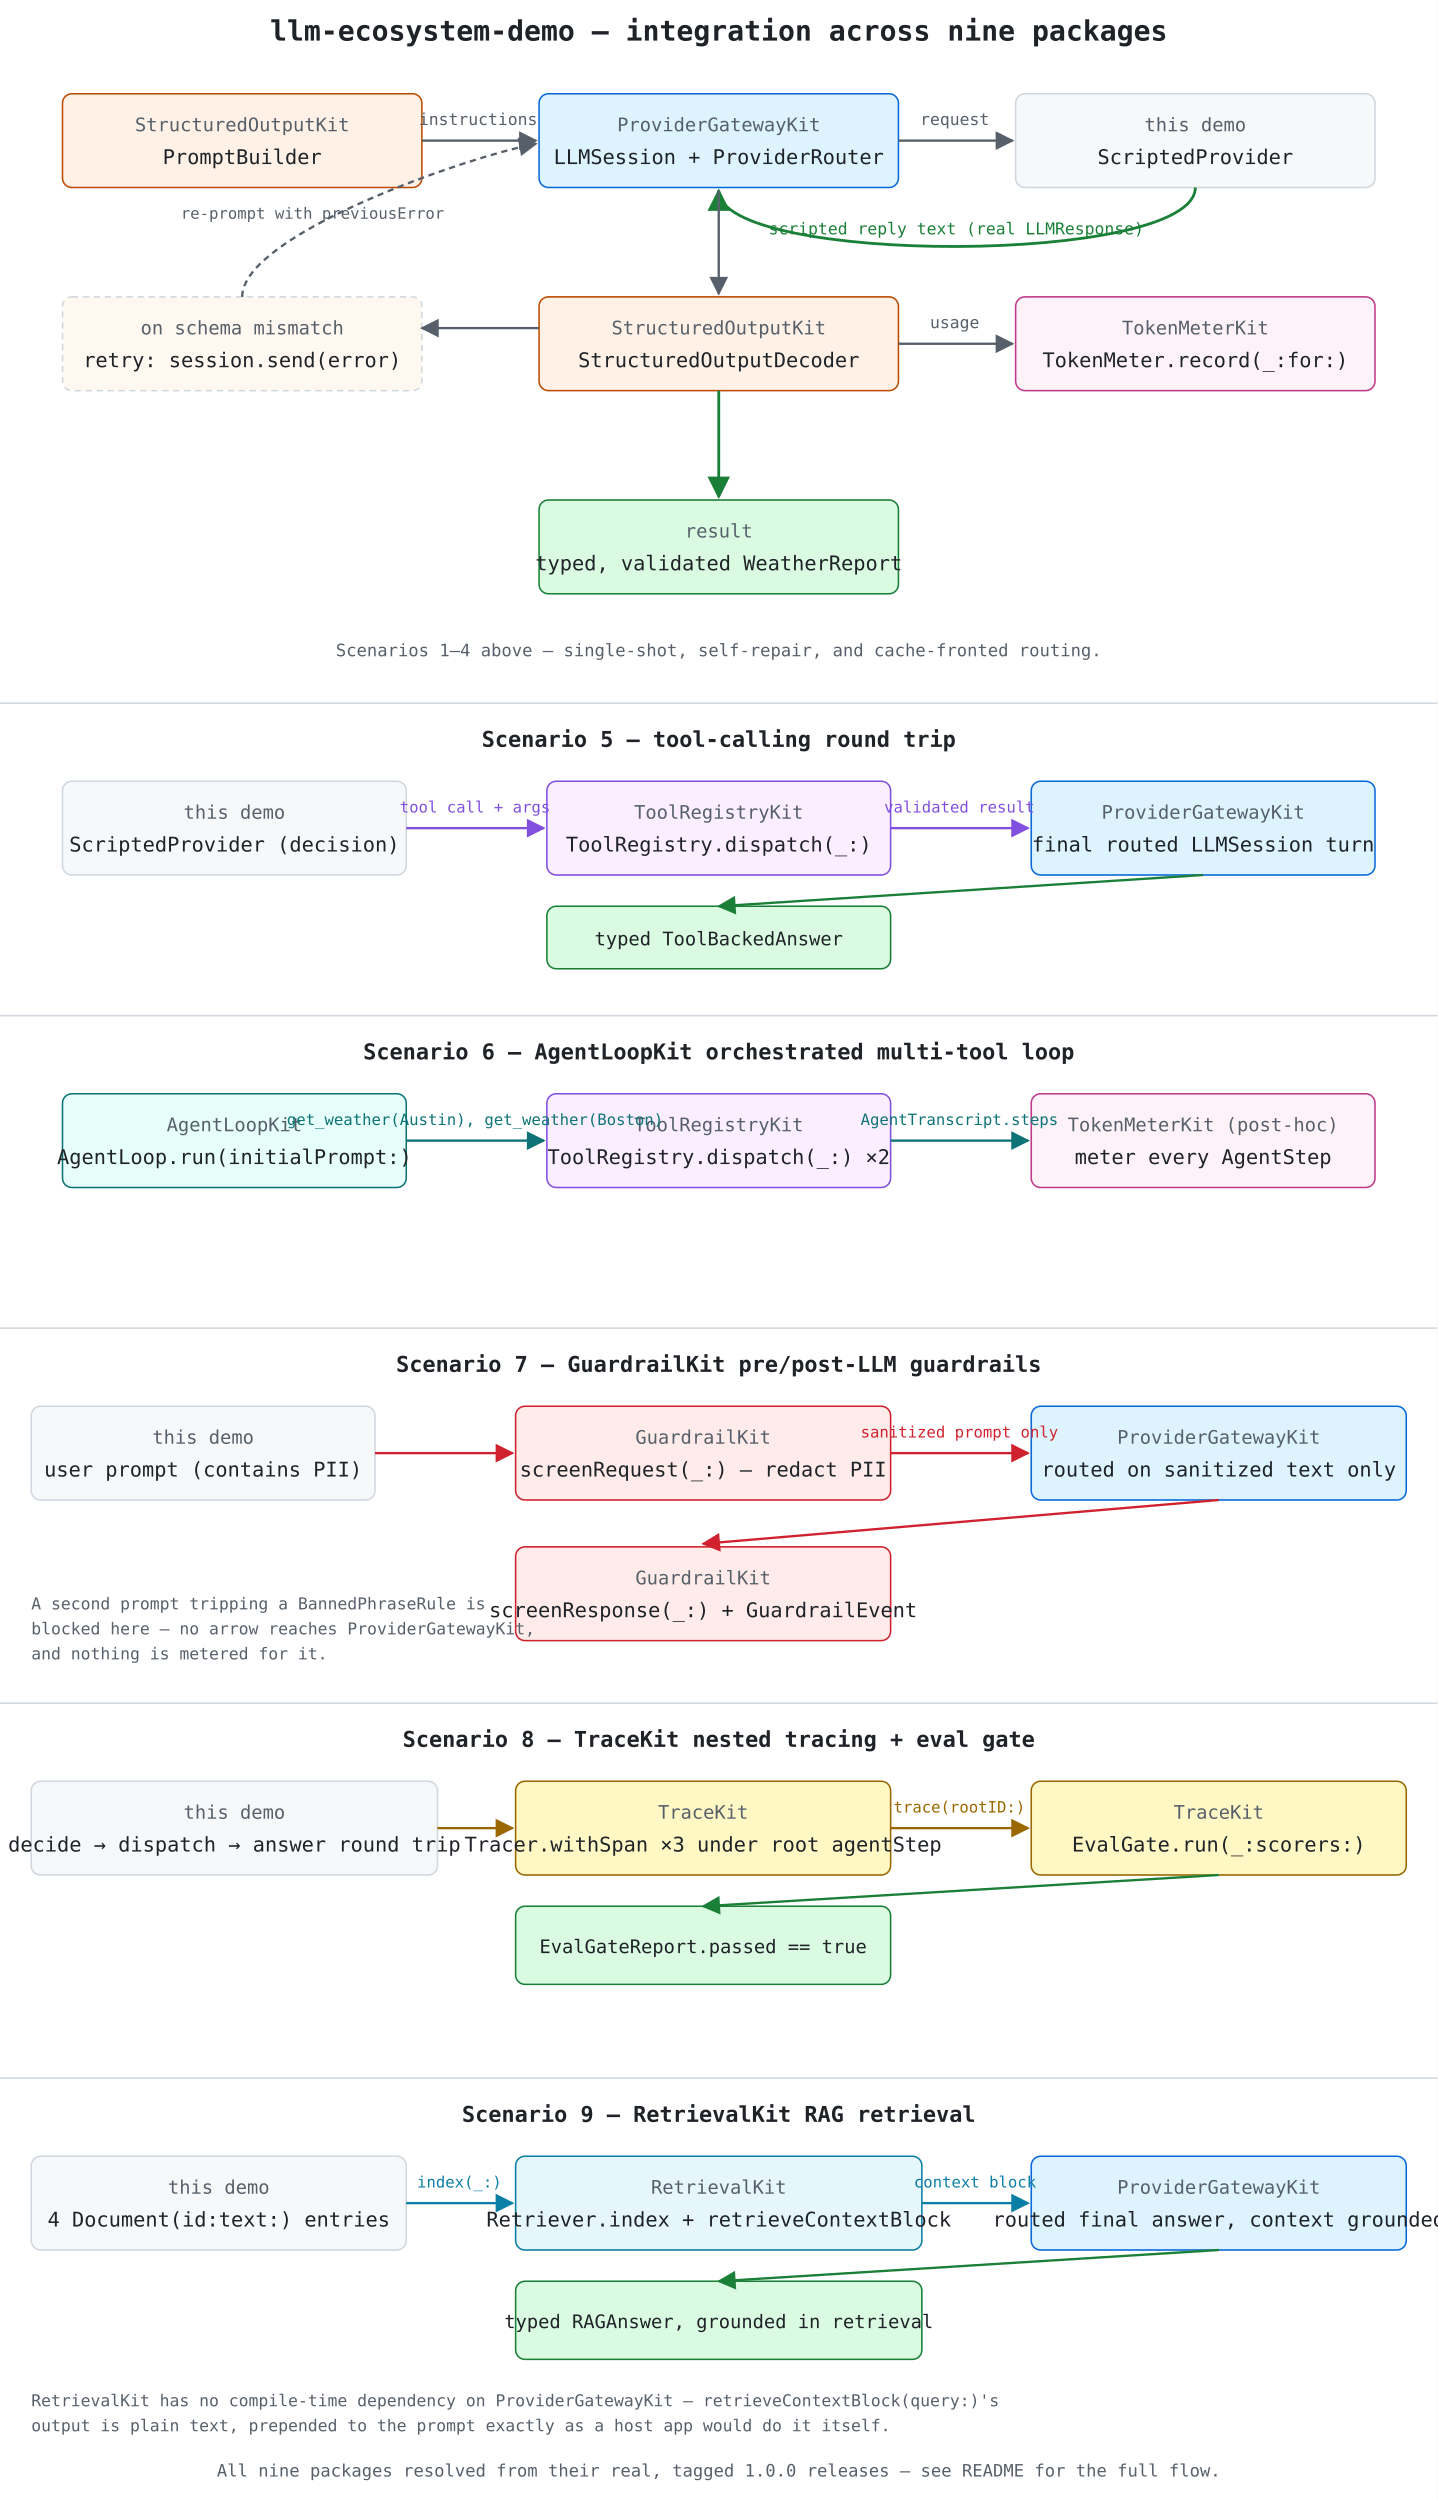
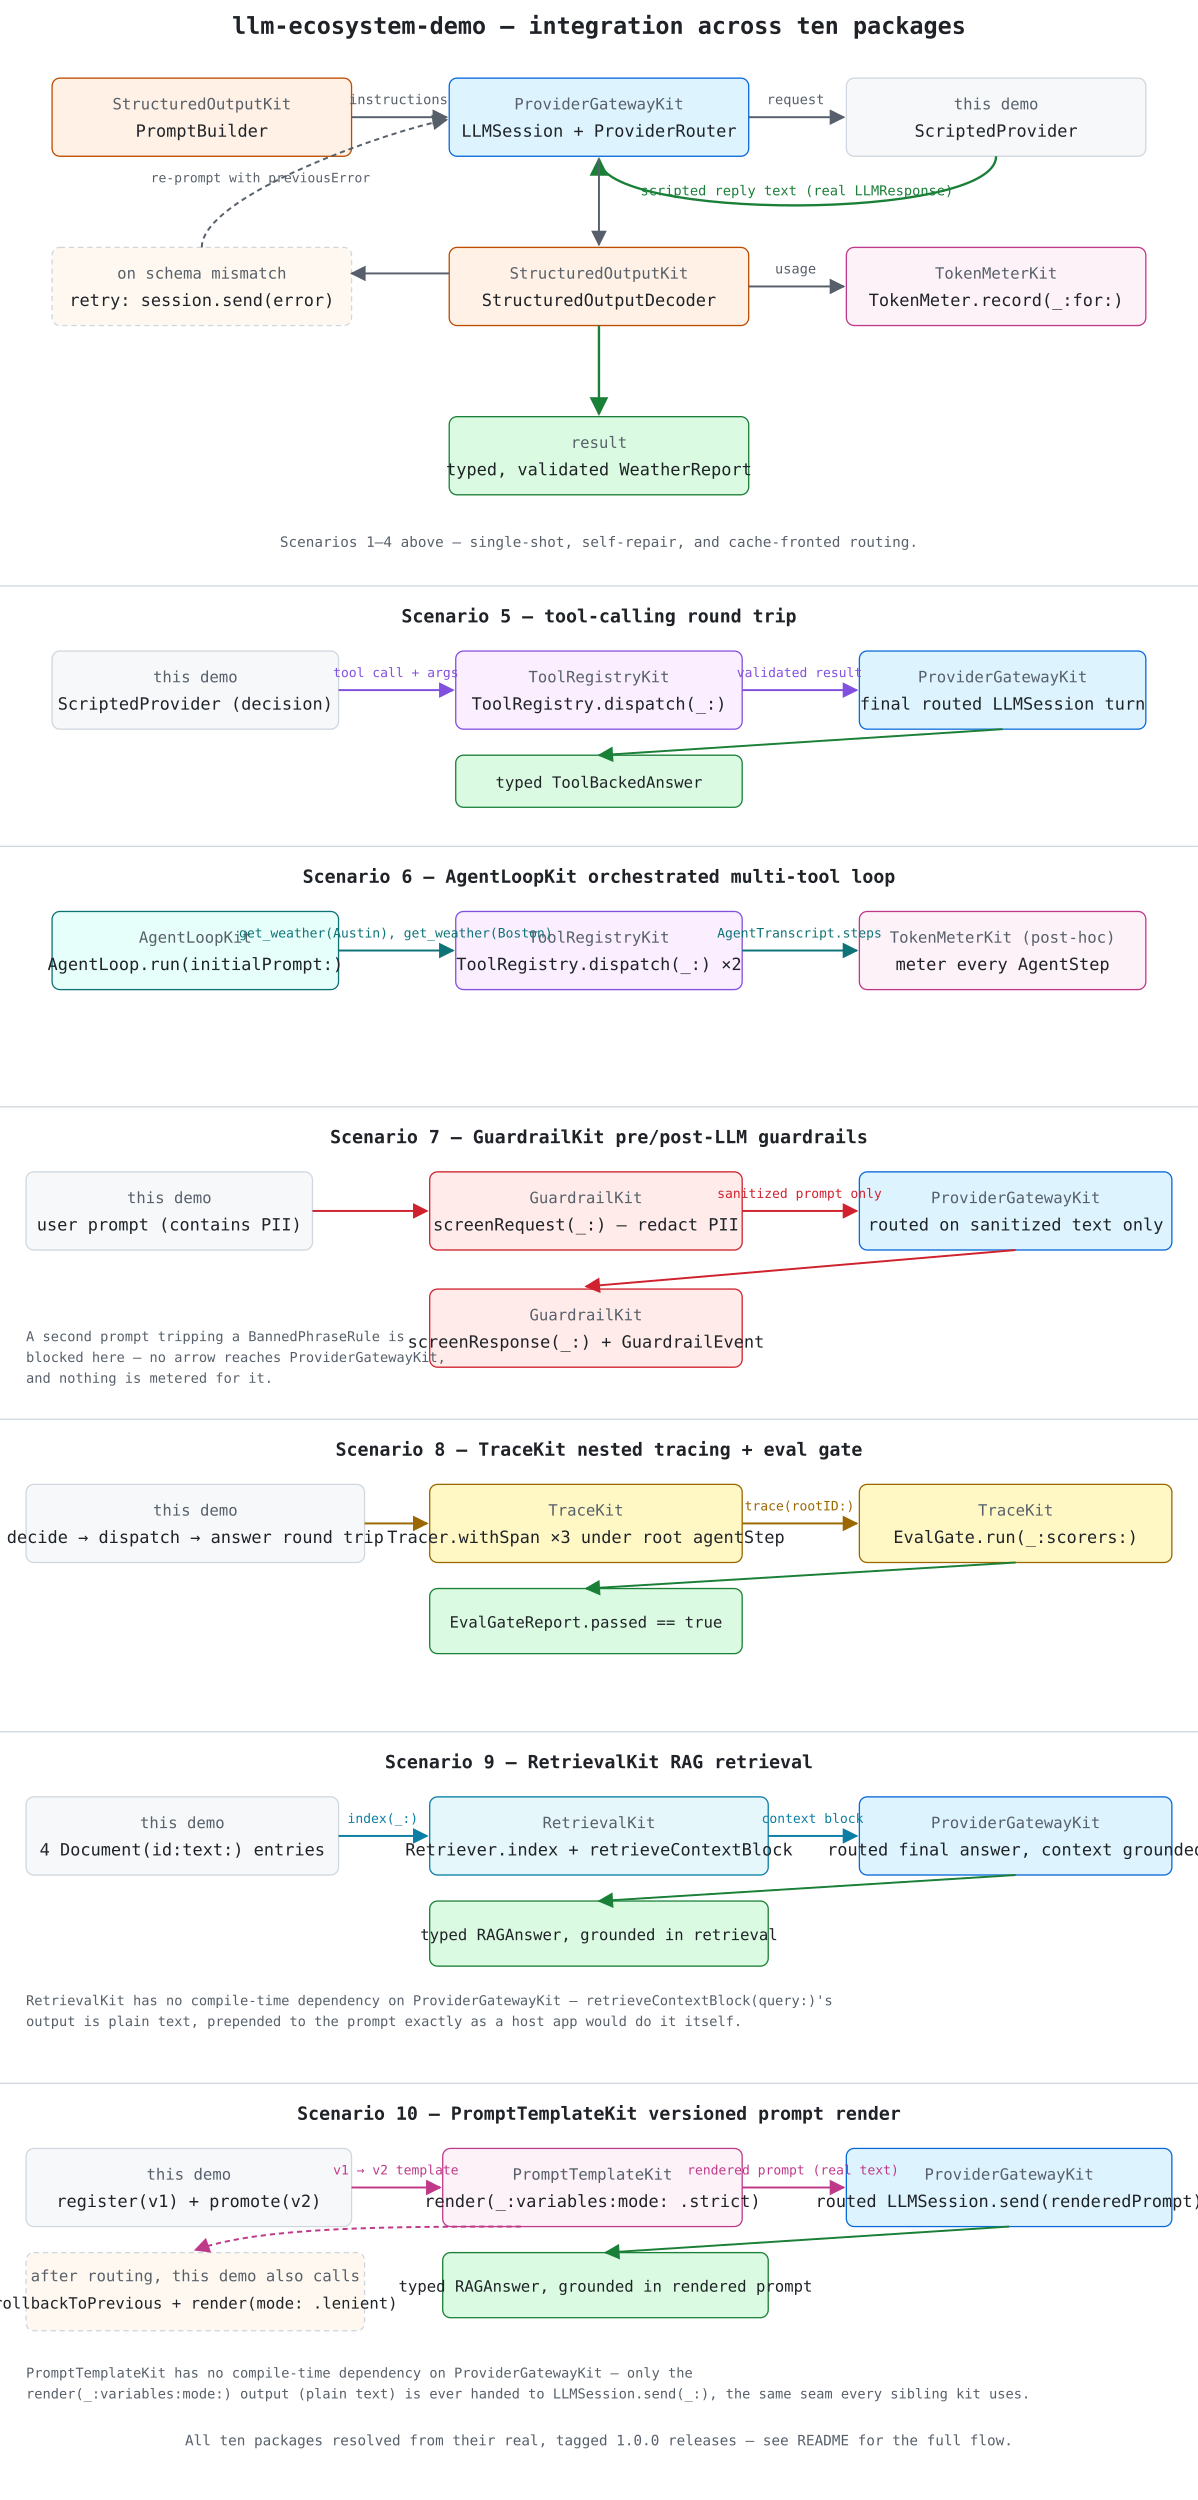
- <svg xmlns="http://www.w3.org/2000/svg" viewBox="0 0 920 1600" font-family="'SF Mono', Menlo, Consolas, monospace">
+ <svg xmlns="http://www.w3.org/2000/svg" viewBox="0 0 920 1920" font-family="'SF Mono', Menlo, Consolas, monospace">
  <defs>
    <marker id="arrow" viewBox="0 0 10 10" refX="9" refY="5" markerWidth="8" markerHeight="8" orient="auto-start-reverse">
      <path d="M0,0 L10,5 L0,10 z" fill="#57606a" />
    </marker>
    <marker id="arrowGreen" viewBox="0 0 10 10" refX="9" refY="5" markerWidth="8" markerHeight="8" orient="auto-start-reverse">
      <path d="M0,0 L10,5 L0,10 z" fill="#1a7f37" />
    </marker>
    <marker id="arrowPurple" viewBox="0 0 10 10" refX="9" refY="5" markerWidth="8" markerHeight="8" orient="auto-start-reverse">
      <path d="M0,0 L10,5 L0,10 z" fill="#8250df" />
    </marker>
    <marker id="arrowTeal" viewBox="0 0 10 10" refX="9" refY="5" markerWidth="8" markerHeight="8" orient="auto-start-reverse">
      <path d="M0,0 L10,5 L0,10 z" fill="#0d7377" />
    </marker>
    <marker id="arrowRed" viewBox="0 0 10 10" refX="9" refY="5" markerWidth="8" markerHeight="8" orient="auto-start-reverse">
      <path d="M0,0 L10,5 L0,10 z" fill="#cf222e" />
    </marker>
    <marker id="arrowAmber" viewBox="0 0 10 10" refX="9" refY="5" markerWidth="8" markerHeight="8" orient="auto-start-reverse">
      <path d="M0,0 L10,5 L0,10 z" fill="#9a6700" />
    </marker>
    <marker id="arrowCyan" viewBox="0 0 10 10" refX="9" refY="5" markerWidth="8" markerHeight="8" orient="auto-start-reverse">
      <path d="M0,0 L10,5 L0,10 z" fill="#0a7ea4" />
    </marker>
+     <marker id="arrowPink" viewBox="0 0 10 10" refX="9" refY="5" markerWidth="8" markerHeight="8" orient="auto-start-reverse">
+       <path d="M0,0 L10,5 L0,10 z" fill="#bf3989" />
+     </marker>
  </defs>
-   <rect x="0" y="0" width="920" height="1600" fill="#ffffff" />
-   <text x="460" y="26" text-anchor="middle" font-size="18" font-weight="bold" fill="#1f2328">llm-ecosystem-demo — integration across nine packages</text>
+   <rect x="0" y="0" width="920" height="1920" fill="#ffffff" />
+   <text x="460" y="26" text-anchor="middle" font-size="18" font-weight="bold" fill="#1f2328">llm-ecosystem-demo — integration across ten packages</text>
  <rect x="40" y="60" width="230" height="60" rx="6" fill="#fff1e5" stroke="#bc4c00" />
  <text x="155" y="84" text-anchor="middle" font-size="12" fill="#57606a">StructuredOutputKit</text>
  <text x="155" y="105" text-anchor="middle" font-size="13" fill="#1f2328">PromptBuilder</text>
  <rect x="345" y="60" width="230" height="60" rx="6" fill="#ddf4ff" stroke="#0969da" />
  <text x="460" y="84" text-anchor="middle" font-size="12" fill="#57606a">ProviderGatewayKit</text>
  <text x="460" y="105" text-anchor="middle" font-size="13" fill="#1f2328">LLMSession + ProviderRouter</text>
  <rect x="650" y="60" width="230" height="60" rx="6" fill="#f6f8fa" stroke="#d0d7de" />
  <text x="765" y="84" text-anchor="middle" font-size="12" fill="#57606a">this demo</text>
  <text x="765" y="105" text-anchor="middle" font-size="13" fill="#1f2328">ScriptedProvider</text>
  <line x1="270" y1="90" x2="343" y2="90" stroke="#57606a" stroke-width="1.5" marker-end="url(#arrow)" />
  <text x="306" y="80" text-anchor="middle" font-size="10.5" fill="#57606a">instructions</text>
  <line x1="575" y1="90" x2="648" y2="90" stroke="#57606a" stroke-width="1.5" marker-end="url(#arrow)" />
  <text x="611" y="80" text-anchor="middle" font-size="10.5" fill="#57606a">request</text>
  <path d="M 765 120 C 765 170, 460 170, 460 122" fill="none" stroke="#1a7f37" stroke-width="1.8" marker-end="url(#arrowGreen)" />
  <text x="612" y="150" text-anchor="middle" font-size="10.5" fill="#1a7f37">scripted reply text (real LLMResponse)</text>
  <rect x="345" y="190" width="230" height="60" rx="6" fill="#fff1e5" stroke="#bc4c00" />
  <text x="460" y="214" text-anchor="middle" font-size="12" fill="#57606a">StructuredOutputKit</text>
  <text x="460" y="235" text-anchor="middle" font-size="13" fill="#1f2328">StructuredOutputDecoder</text>
  <path d="M 460 122 C 460 145, 460 168, 460 188" fill="none" stroke="#57606a" stroke-width="1.5" marker-end="url(#arrow)" />
  <rect x="650" y="190" width="230" height="60" rx="6" fill="#fdf2f8" stroke="#bf3989" />
  <text x="765" y="214" text-anchor="middle" font-size="12" fill="#57606a">TokenMeterKit</text>
  <text x="765" y="235" text-anchor="middle" font-size="13" fill="#1f2328">TokenMeter.record(_:for:)</text>
  <line x1="575" y1="220" x2="648" y2="220" stroke="#57606a" stroke-width="1.5" marker-end="url(#arrow)" />
  <text x="611" y="210" text-anchor="middle" font-size="10.5" fill="#57606a">usage</text>
  <rect x="40" y="190" width="230" height="60" rx="6" fill="#fff8f0" stroke="#d0d7de" stroke-dasharray="4 3" />
  <text x="155" y="214" text-anchor="middle" font-size="12" fill="#57606a">on schema mismatch</text>
  <text x="155" y="235" text-anchor="middle" font-size="13" fill="#1f2328">retry: session.send(error)</text>
  <path d="M 345 210 C 300 210, 270 210, 270 210" fill="none" stroke="#57606a" stroke-width="1.5" marker-end="url(#arrow)" />
  <path d="M 155 190 C 155 150, 300 100, 343 92" fill="none" stroke="#57606a" stroke-width="1.5" stroke-dasharray="4 3" marker-end="url(#arrow)" />
  <text x="200" y="140" text-anchor="middle" font-size="10" fill="#57606a">re-prompt with previousError</text>
  <rect x="345" y="320" width="230" height="60" rx="6" fill="#dafbe1" stroke="#1a7f37" />
  <text x="460" y="344" text-anchor="middle" font-size="12" fill="#57606a">result</text>
  <text x="460" y="365" text-anchor="middle" font-size="13" fill="#1f2328">typed, validated WeatherReport</text>
  <line x1="460" y1="250" x2="460" y2="318" stroke="#1a7f37" stroke-width="1.8" marker-end="url(#arrowGreen)" />
  <text x="460" y="420" text-anchor="middle" font-size="11" fill="#57606a">Scenarios 1–4 above — single-shot, self-repair, and cache-fronted routing.</text>
  <line x1="0" y1="450" x2="920" y2="450" stroke="#d0d7de" stroke-width="1" />
  <text x="460" y="478" text-anchor="middle" font-size="14" font-weight="bold" fill="#1f2328">Scenario 5 — tool-calling round trip</text>
  <rect x="40" y="500" width="220" height="60" rx="6" fill="#f6f8fa" stroke="#d0d7de" />
  <text x="150" y="524" text-anchor="middle" font-size="12" fill="#57606a">this demo</text>
  <text x="150" y="545" text-anchor="middle" font-size="13" fill="#1f2328">ScriptedProvider (decision)</text>
  <rect x="350" y="500" width="220" height="60" rx="6" fill="#fbefff" stroke="#8250df" />
  <text x="460" y="524" text-anchor="middle" font-size="12" fill="#57606a">ToolRegistryKit</text>
  <text x="460" y="545" text-anchor="middle" font-size="13" fill="#1f2328">ToolRegistry.dispatch(_:)</text>
  <rect x="660" y="500" width="220" height="60" rx="6" fill="#ddf4ff" stroke="#0969da" />
  <text x="770" y="524" text-anchor="middle" font-size="12" fill="#57606a">ProviderGatewayKit</text>
  <text x="770" y="545" text-anchor="middle" font-size="13" fill="#1f2328">final routed LLMSession turn</text>
  <line x1="260" y1="530" x2="348" y2="530" stroke="#8250df" stroke-width="1.5" marker-end="url(#arrowPurple)" />
  <text x="304" y="520" text-anchor="middle" font-size="10" fill="#8250df">tool call + args</text>
  <line x1="570" y1="530" x2="658" y2="530" stroke="#8250df" stroke-width="1.5" marker-end="url(#arrowPurple)" />
  <text x="614" y="520" text-anchor="middle" font-size="10" fill="#8250df">validated result</text>
  <rect x="350" y="580" width="220" height="40" rx="6" fill="#dafbe1" stroke="#1a7f37" />
  <text x="460" y="605" text-anchor="middle" font-size="12" fill="#1f2328">typed ToolBackedAnswer</text>
  <line x1="770" y1="560" x2="460" y2="580" stroke="#1a7f37" stroke-width="1.5" marker-end="url(#arrowGreen)" />
  <line x1="0" y1="650" x2="920" y2="650" stroke="#d0d7de" stroke-width="1" />
  <text x="460" y="678" text-anchor="middle" font-size="14" font-weight="bold" fill="#1f2328">Scenario 6 — AgentLoopKit orchestrated multi-tool loop</text>
  <rect x="40" y="700" width="220" height="60" rx="6" fill="#e6fffa" stroke="#0d7377" />
  <text x="150" y="724" text-anchor="middle" font-size="12" fill="#57606a">AgentLoopKit</text>
  <text x="150" y="745" text-anchor="middle" font-size="13" fill="#1f2328">AgentLoop.run(initialPrompt:)</text>
  <rect x="350" y="700" width="220" height="60" rx="6" fill="#fbefff" stroke="#8250df" />
  <text x="460" y="724" text-anchor="middle" font-size="12" fill="#57606a">ToolRegistryKit</text>
  <text x="460" y="745" text-anchor="middle" font-size="13" fill="#1f2328">ToolRegistry.dispatch(_:) ×2</text>
  <rect x="660" y="700" width="220" height="60" rx="6" fill="#fdf2f8" stroke="#bf3989" />
  <text x="770" y="724" text-anchor="middle" font-size="12" fill="#57606a">TokenMeterKit (post-hoc)</text>
  <text x="770" y="745" text-anchor="middle" font-size="13" fill="#1f2328">meter every AgentStep</text>
  <line x1="260" y1="730" x2="348" y2="730" stroke="#0d7377" stroke-width="1.5" marker-end="url(#arrowTeal)" />
  <text x="304" y="720" text-anchor="middle" font-size="10" fill="#0d7377">get_weather(Austin), get_weather(Boston)</text>
  <line x1="570" y1="730" x2="658" y2="730" stroke="#0d7377" stroke-width="1.5" marker-end="url(#arrowTeal)" />
  <text x="614" y="720" text-anchor="middle" font-size="10" fill="#0d7377">AgentTranscript.steps</text>
  <line x1="0" y1="850" x2="920" y2="850" stroke="#d0d7de" stroke-width="1" />
  <text x="460" y="878" text-anchor="middle" font-size="14" font-weight="bold" fill="#1f2328">Scenario 7 — GuardrailKit pre/post-LLM guardrails</text>
  <rect x="20" y="900" width="220" height="60" rx="6" fill="#f6f8fa" stroke="#d0d7de" />
  <text x="130" y="924" text-anchor="middle" font-size="12" fill="#57606a">this demo</text>
  <text x="130" y="945" text-anchor="middle" font-size="13" fill="#1f2328">user prompt (contains PII)</text>
  <rect x="330" y="900" width="240" height="60" rx="6" fill="#ffebe9" stroke="#cf222e" />
  <text x="450" y="924" text-anchor="middle" font-size="12" fill="#57606a">GuardrailKit</text>
  <text x="450" y="945" text-anchor="middle" font-size="13" fill="#1f2328">screenRequest(_:) — redact PII</text>
  <rect x="660" y="900" width="240" height="60" rx="6" fill="#ddf4ff" stroke="#0969da" />
  <text x="780" y="924" text-anchor="middle" font-size="12" fill="#57606a">ProviderGatewayKit</text>
  <text x="780" y="945" text-anchor="middle" font-size="13" fill="#1f2328">routed on sanitized text only</text>
  <line x1="240" y1="930" x2="328" y2="930" stroke="#cf222e" stroke-width="1.5" marker-end="url(#arrowRed)" />
  <line x1="570" y1="930" x2="658" y2="930" stroke="#cf222e" stroke-width="1.5" marker-end="url(#arrowRed)" />
  <text x="614" y="920" text-anchor="middle" font-size="10" fill="#cf222e">sanitized prompt only</text>
  <rect x="330" y="990" width="240" height="60" rx="6" fill="#ffebe9" stroke="#cf222e" />
  <text x="450" y="1014" text-anchor="middle" font-size="12" fill="#57606a">GuardrailKit</text>
  <text x="450" y="1035" text-anchor="middle" font-size="13" fill="#1f2328">screenResponse(_:) + GuardrailEvent</text>
  <line x1="780" y1="960" x2="450" y2="988" stroke="#cf222e" stroke-width="1.5" marker-end="url(#arrowRed)" />
  <text x="20" y="1030" font-size="10.5" fill="#57606a">A second prompt tripping a BannedPhraseRule is</text>
  <text x="20" y="1046" font-size="10.5" fill="#57606a">blocked here — no arrow reaches ProviderGatewayKit,</text>
  <text x="20" y="1062" font-size="10.5" fill="#57606a">and nothing is metered for it.</text>
  <line x1="0" y1="1090" x2="920" y2="1090" stroke="#d0d7de" stroke-width="1" />
  <text x="460" y="1118" text-anchor="middle" font-size="14" font-weight="bold" fill="#1f2328">Scenario 8 — TraceKit nested tracing + eval gate</text>
  <rect x="20" y="1140" width="260" height="60" rx="6" fill="#f6f8fa" stroke="#d0d7de" />
  <text x="150" y="1164" text-anchor="middle" font-size="12" fill="#57606a">this demo</text>
  <text x="150" y="1185" text-anchor="middle" font-size="13" fill="#1f2328">decide → dispatch → answer round trip</text>
  <rect x="330" y="1140" width="240" height="60" rx="6" fill="#fff8c5" stroke="#9a6700" />
  <text x="450" y="1164" text-anchor="middle" font-size="12" fill="#57606a">TraceKit</text>
  <text x="450" y="1185" text-anchor="middle" font-size="13" fill="#1f2328">Tracer.withSpan ×3 under root agentStep</text>
  <rect x="660" y="1140" width="240" height="60" rx="6" fill="#fff8c5" stroke="#9a6700" />
  <text x="780" y="1164" text-anchor="middle" font-size="12" fill="#57606a">TraceKit</text>
  <text x="780" y="1185" text-anchor="middle" font-size="13" fill="#1f2328">EvalGate.run(_:scorers:)</text>
  <line x1="280" y1="1170" x2="328" y2="1170" stroke="#9a6700" stroke-width="1.5" marker-end="url(#arrowAmber)" />
  <line x1="570" y1="1170" x2="658" y2="1170" stroke="#9a6700" stroke-width="1.5" marker-end="url(#arrowAmber)" />
  <text x="614" y="1160" text-anchor="middle" font-size="10" fill="#9a6700">trace(rootID:)</text>
  <rect x="330" y="1220" width="240" height="50" rx="6" fill="#dafbe1" stroke="#1a7f37" />
  <text x="450" y="1250" text-anchor="middle" font-size="12" fill="#1f2328">EvalGateReport.passed == true</text>
  <line x1="780" y1="1200" x2="450" y2="1220" stroke="#1a7f37" stroke-width="1.5" marker-end="url(#arrowGreen)" />
  <line x1="0" y1="1330" x2="920" y2="1330" stroke="#d0d7de" stroke-width="1" />
  <text x="460" y="1358" text-anchor="middle" font-size="14" font-weight="bold" fill="#1f2328">Scenario 9 — RetrievalKit RAG retrieval</text>
  <rect x="20" y="1380" width="240" height="60" rx="6" fill="#f6f8fa" stroke="#d0d7de" />
  <text x="140" y="1404" text-anchor="middle" font-size="12" fill="#57606a">this demo</text>
  <text x="140" y="1425" text-anchor="middle" font-size="13" fill="#1f2328">4 Document(id:text:) entries</text>
  <rect x="330" y="1380" width="260" height="60" rx="6" fill="#e6f7fb" stroke="#0a7ea4" />
  <text x="460" y="1404" text-anchor="middle" font-size="12" fill="#57606a">RetrievalKit</text>
  <text x="460" y="1425" text-anchor="middle" font-size="13" fill="#1f2328">Retriever.index + retrieveContextBlock</text>
  <rect x="660" y="1380" width="240" height="60" rx="6" fill="#ddf4ff" stroke="#0969da" />
  <text x="780" y="1404" text-anchor="middle" font-size="12" fill="#57606a">ProviderGatewayKit</text>
  <text x="780" y="1425" text-anchor="middle" font-size="13" fill="#1f2328">routed final answer, context grounded</text>
  <line x1="260" y1="1410" x2="328" y2="1410" stroke="#0a7ea4" stroke-width="1.5" marker-end="url(#arrowCyan)" />
  <text x="294" y="1400" text-anchor="middle" font-size="10" fill="#0a7ea4">index(_:)</text>
  <line x1="590" y1="1410" x2="658" y2="1410" stroke="#0a7ea4" stroke-width="1.5" marker-end="url(#arrowCyan)" />
  <text x="624" y="1400" text-anchor="middle" font-size="10" fill="#0a7ea4">context block</text>
  <rect x="330" y="1460" width="260" height="50" rx="6" fill="#dafbe1" stroke="#1a7f37" />
  <text x="460" y="1490" text-anchor="middle" font-size="12" fill="#1f2328">typed RAGAnswer, grounded in retrieval</text>
  <line x1="780" y1="1440" x2="460" y2="1460" stroke="#1a7f37" stroke-width="1.5" marker-end="url(#arrowGreen)" />
  <text x="20" y="1540" font-size="10.5" fill="#57606a">RetrievalKit has no compile-time dependency on ProviderGatewayKit — retrieveContextBlock(query:)'s</text>
  <text x="20" y="1556" font-size="10.5" fill="#57606a">output is plain text, prepended to the prompt exactly as a host app would do it itself.</text>
-   <text x="460" y="1585" text-anchor="middle" font-size="11" fill="#57606a">All nine packages resolved from their real, tagged 1.0.0 releases — see README for the full flow.</text>
+   <line x1="0" y1="1600" x2="920" y2="1600" stroke="#d0d7de" stroke-width="1" />
+   <text x="460" y="1628" text-anchor="middle" font-size="14" font-weight="bold" fill="#1f2328">Scenario 10 — PromptTemplateKit versioned prompt render</text>
+   <rect x="20" y="1650" width="250" height="60" rx="6" fill="#f6f8fa" stroke="#d0d7de" />
+   <text x="145" y="1674" text-anchor="middle" font-size="12" fill="#57606a">this demo</text>
+   <text x="145" y="1695" text-anchor="middle" font-size="13" fill="#1f2328">register(v1) + promote(v2)</text>
+   <rect x="340" y="1650" width="230" height="60" rx="6" fill="#fdf2f8" stroke="#bf3989" />
+   <text x="455" y="1674" text-anchor="middle" font-size="12" fill="#57606a">PromptTemplateKit</text>
+   <text x="455" y="1695" text-anchor="middle" font-size="13" fill="#1f2328">render(_:variables:mode: .strict)</text>
+   <rect x="650" y="1650" width="250" height="60" rx="6" fill="#ddf4ff" stroke="#0969da" />
+   <text x="775" y="1674" text-anchor="middle" font-size="12" fill="#57606a">ProviderGatewayKit</text>
+   <text x="775" y="1695" text-anchor="middle" font-size="13" fill="#1f2328">routed LLMSession.send(renderedPrompt)</text>
+   <line x1="270" y1="1680" x2="338" y2="1680" stroke="#bf3989" stroke-width="1.5" marker-end="url(#arrowPink)" />
+   <text x="304" y="1670" text-anchor="middle" font-size="10" fill="#bf3989">v1 → v2 template</text>
+   <line x1="570" y1="1680" x2="648" y2="1680" stroke="#bf3989" stroke-width="1.5" marker-end="url(#arrowPink)" />
+   <text x="609" y="1670" text-anchor="middle" font-size="10" fill="#bf3989">rendered prompt (real text)</text>
+   <rect x="340" y="1730" width="250" height="50" rx="6" fill="#dafbe1" stroke="#1a7f37" />
+   <text x="465" y="1760" text-anchor="middle" font-size="12" fill="#1f2328">typed RAGAnswer, grounded in rendered prompt</text>
+   <line x1="775" y1="1710" x2="465" y2="1730" stroke="#1a7f37" stroke-width="1.5" marker-end="url(#arrowGreen)" />
+   <rect x="20" y="1730" width="260" height="60" rx="6" fill="#fff8f0" stroke="#d0d7de" stroke-dasharray="4 3" />
+   <text x="150" y="1752" text-anchor="middle" font-size="12" fill="#57606a">after routing, this demo also calls</text>
+   <text x="150" y="1773" text-anchor="middle" font-size="12" fill="#1f2328">rollbackToPrevious + render(mode: .lenient)</text>
+   <path d="M 400 1710 C 300 1710, 200 1710, 150 1728" fill="none" stroke="#bf3989" stroke-width="1.5" stroke-dasharray="4 3" marker-end="url(#arrowPink)" />
+   <text x="20" y="1826" font-size="10.5" fill="#57606a">PromptTemplateKit has no compile-time dependency on ProviderGatewayKit — only the</text>
+   <text x="20" y="1842" font-size="10.5" fill="#57606a">render(_:variables:mode:) output (plain text) is ever handed to LLMSession.send(_:), the same seam every sibling kit uses.</text>
+   <text x="460" y="1878" text-anchor="middle" font-size="11" fill="#57606a">All ten packages resolved from their real, tagged 1.0.0 releases — see README for the full flow.</text>
</svg>
